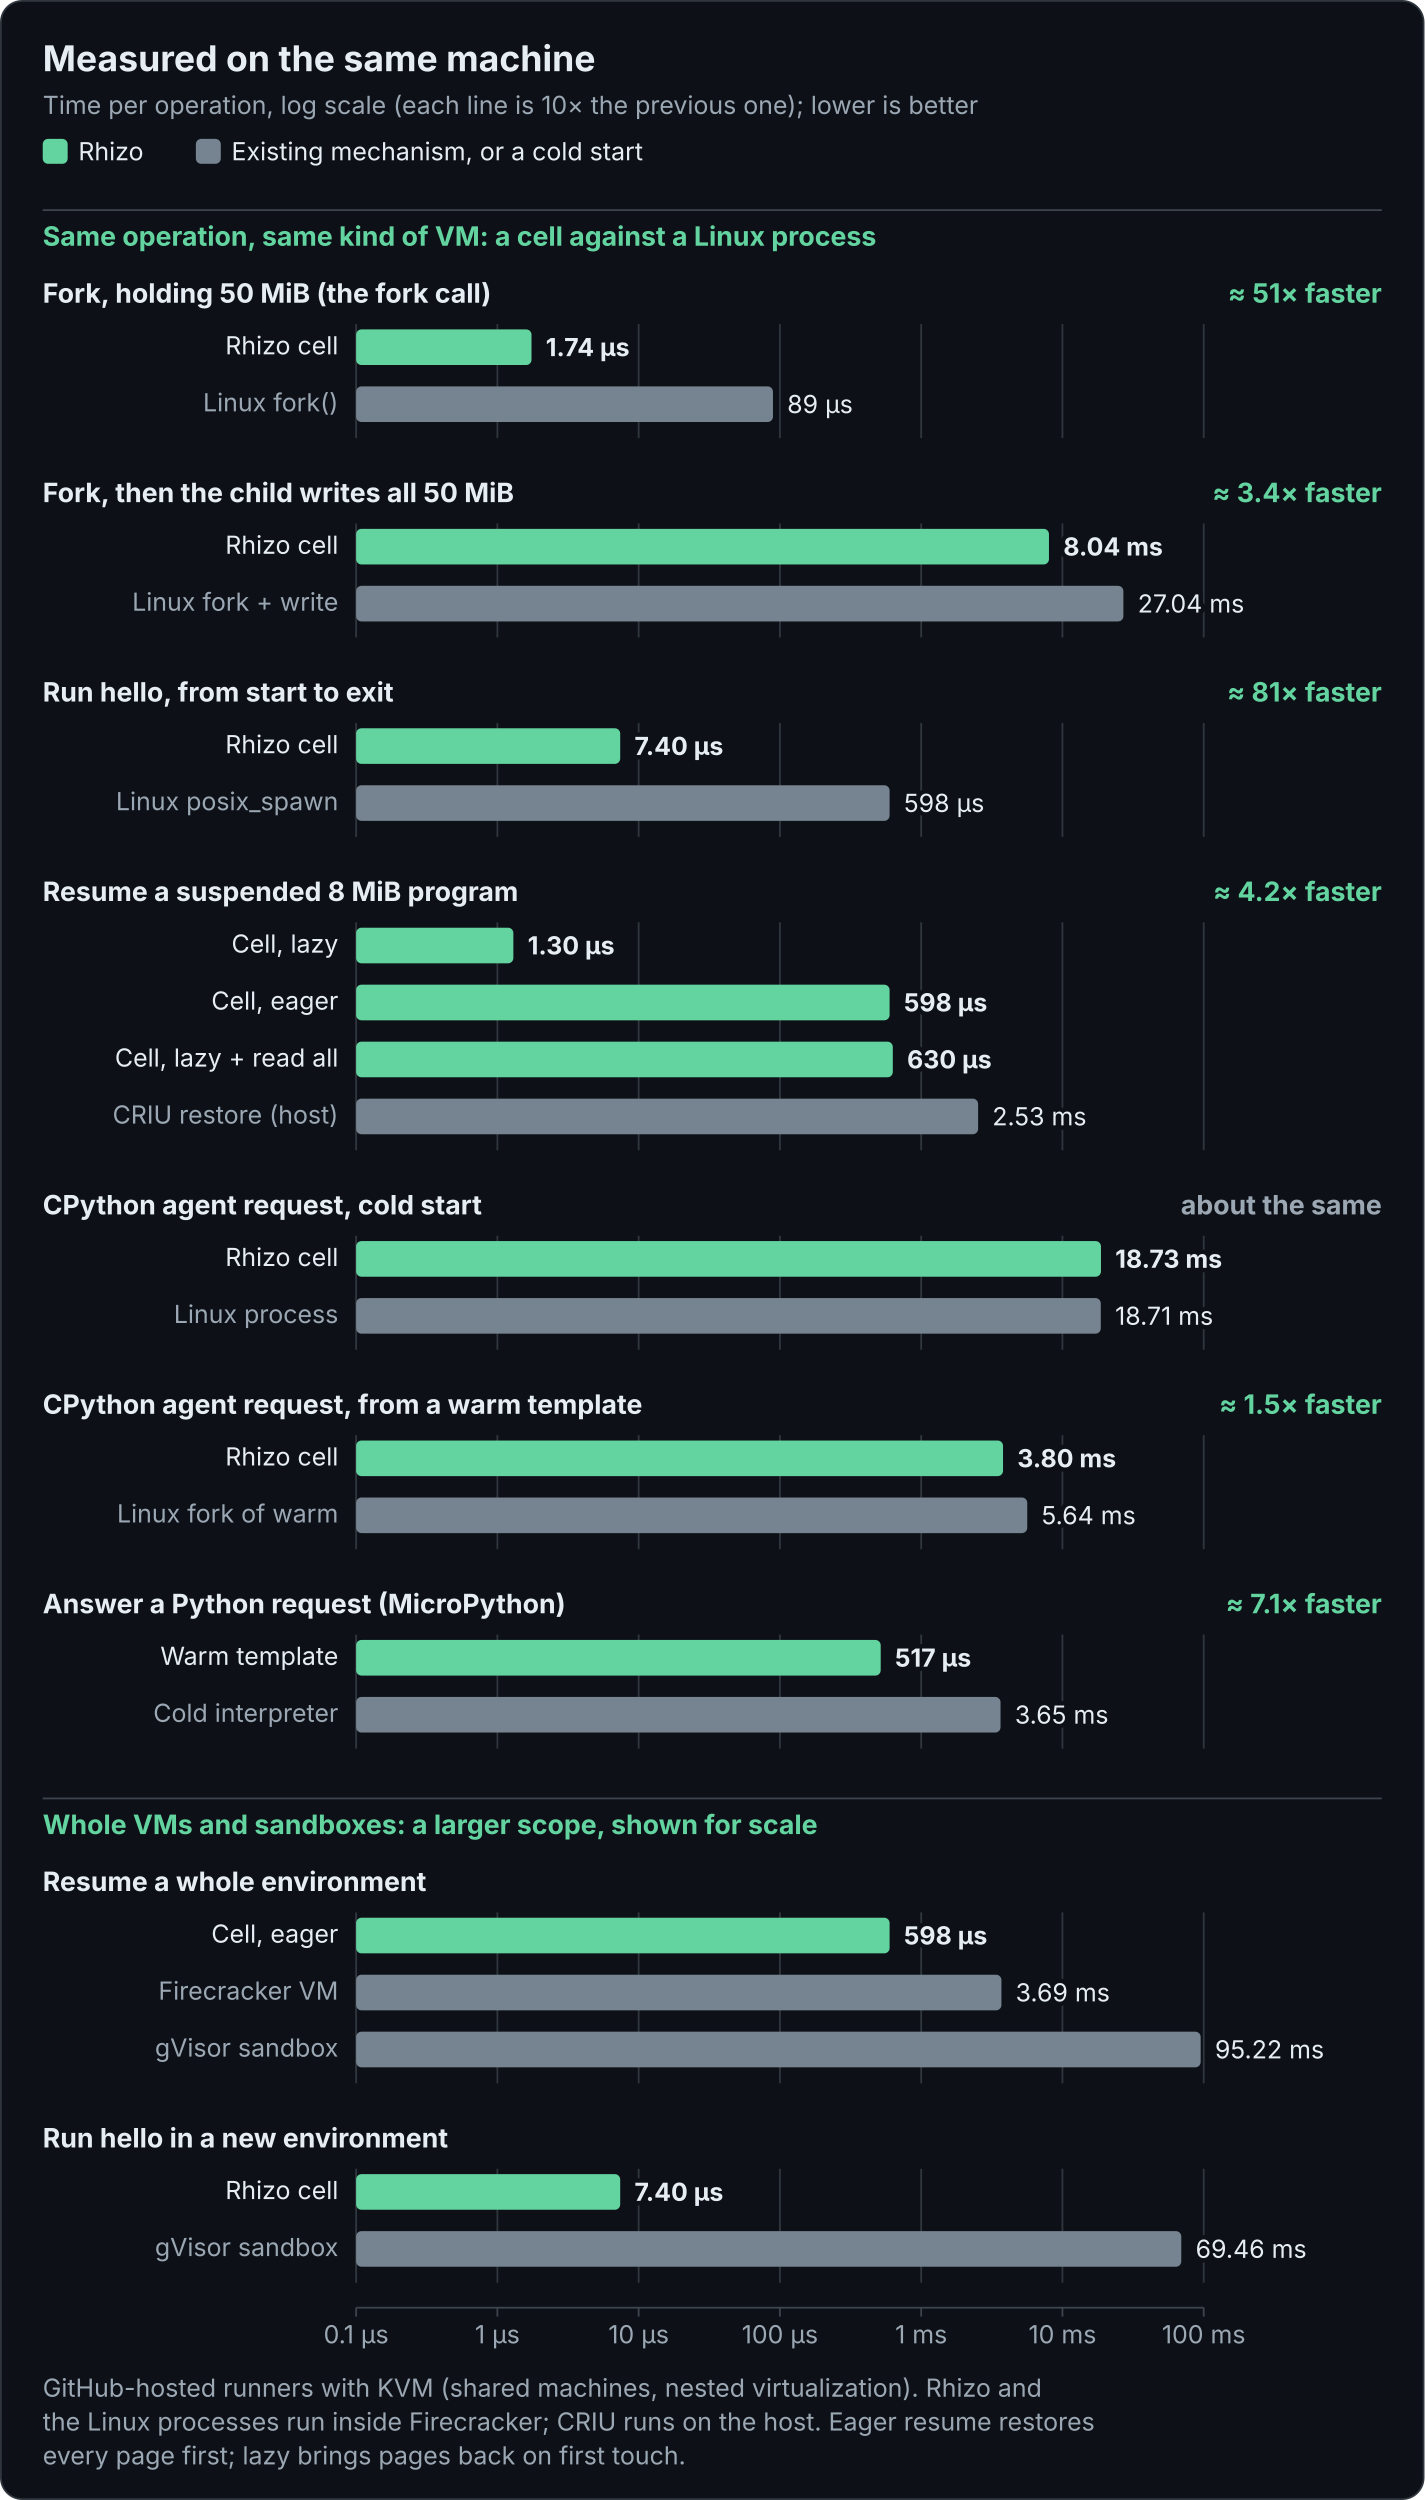
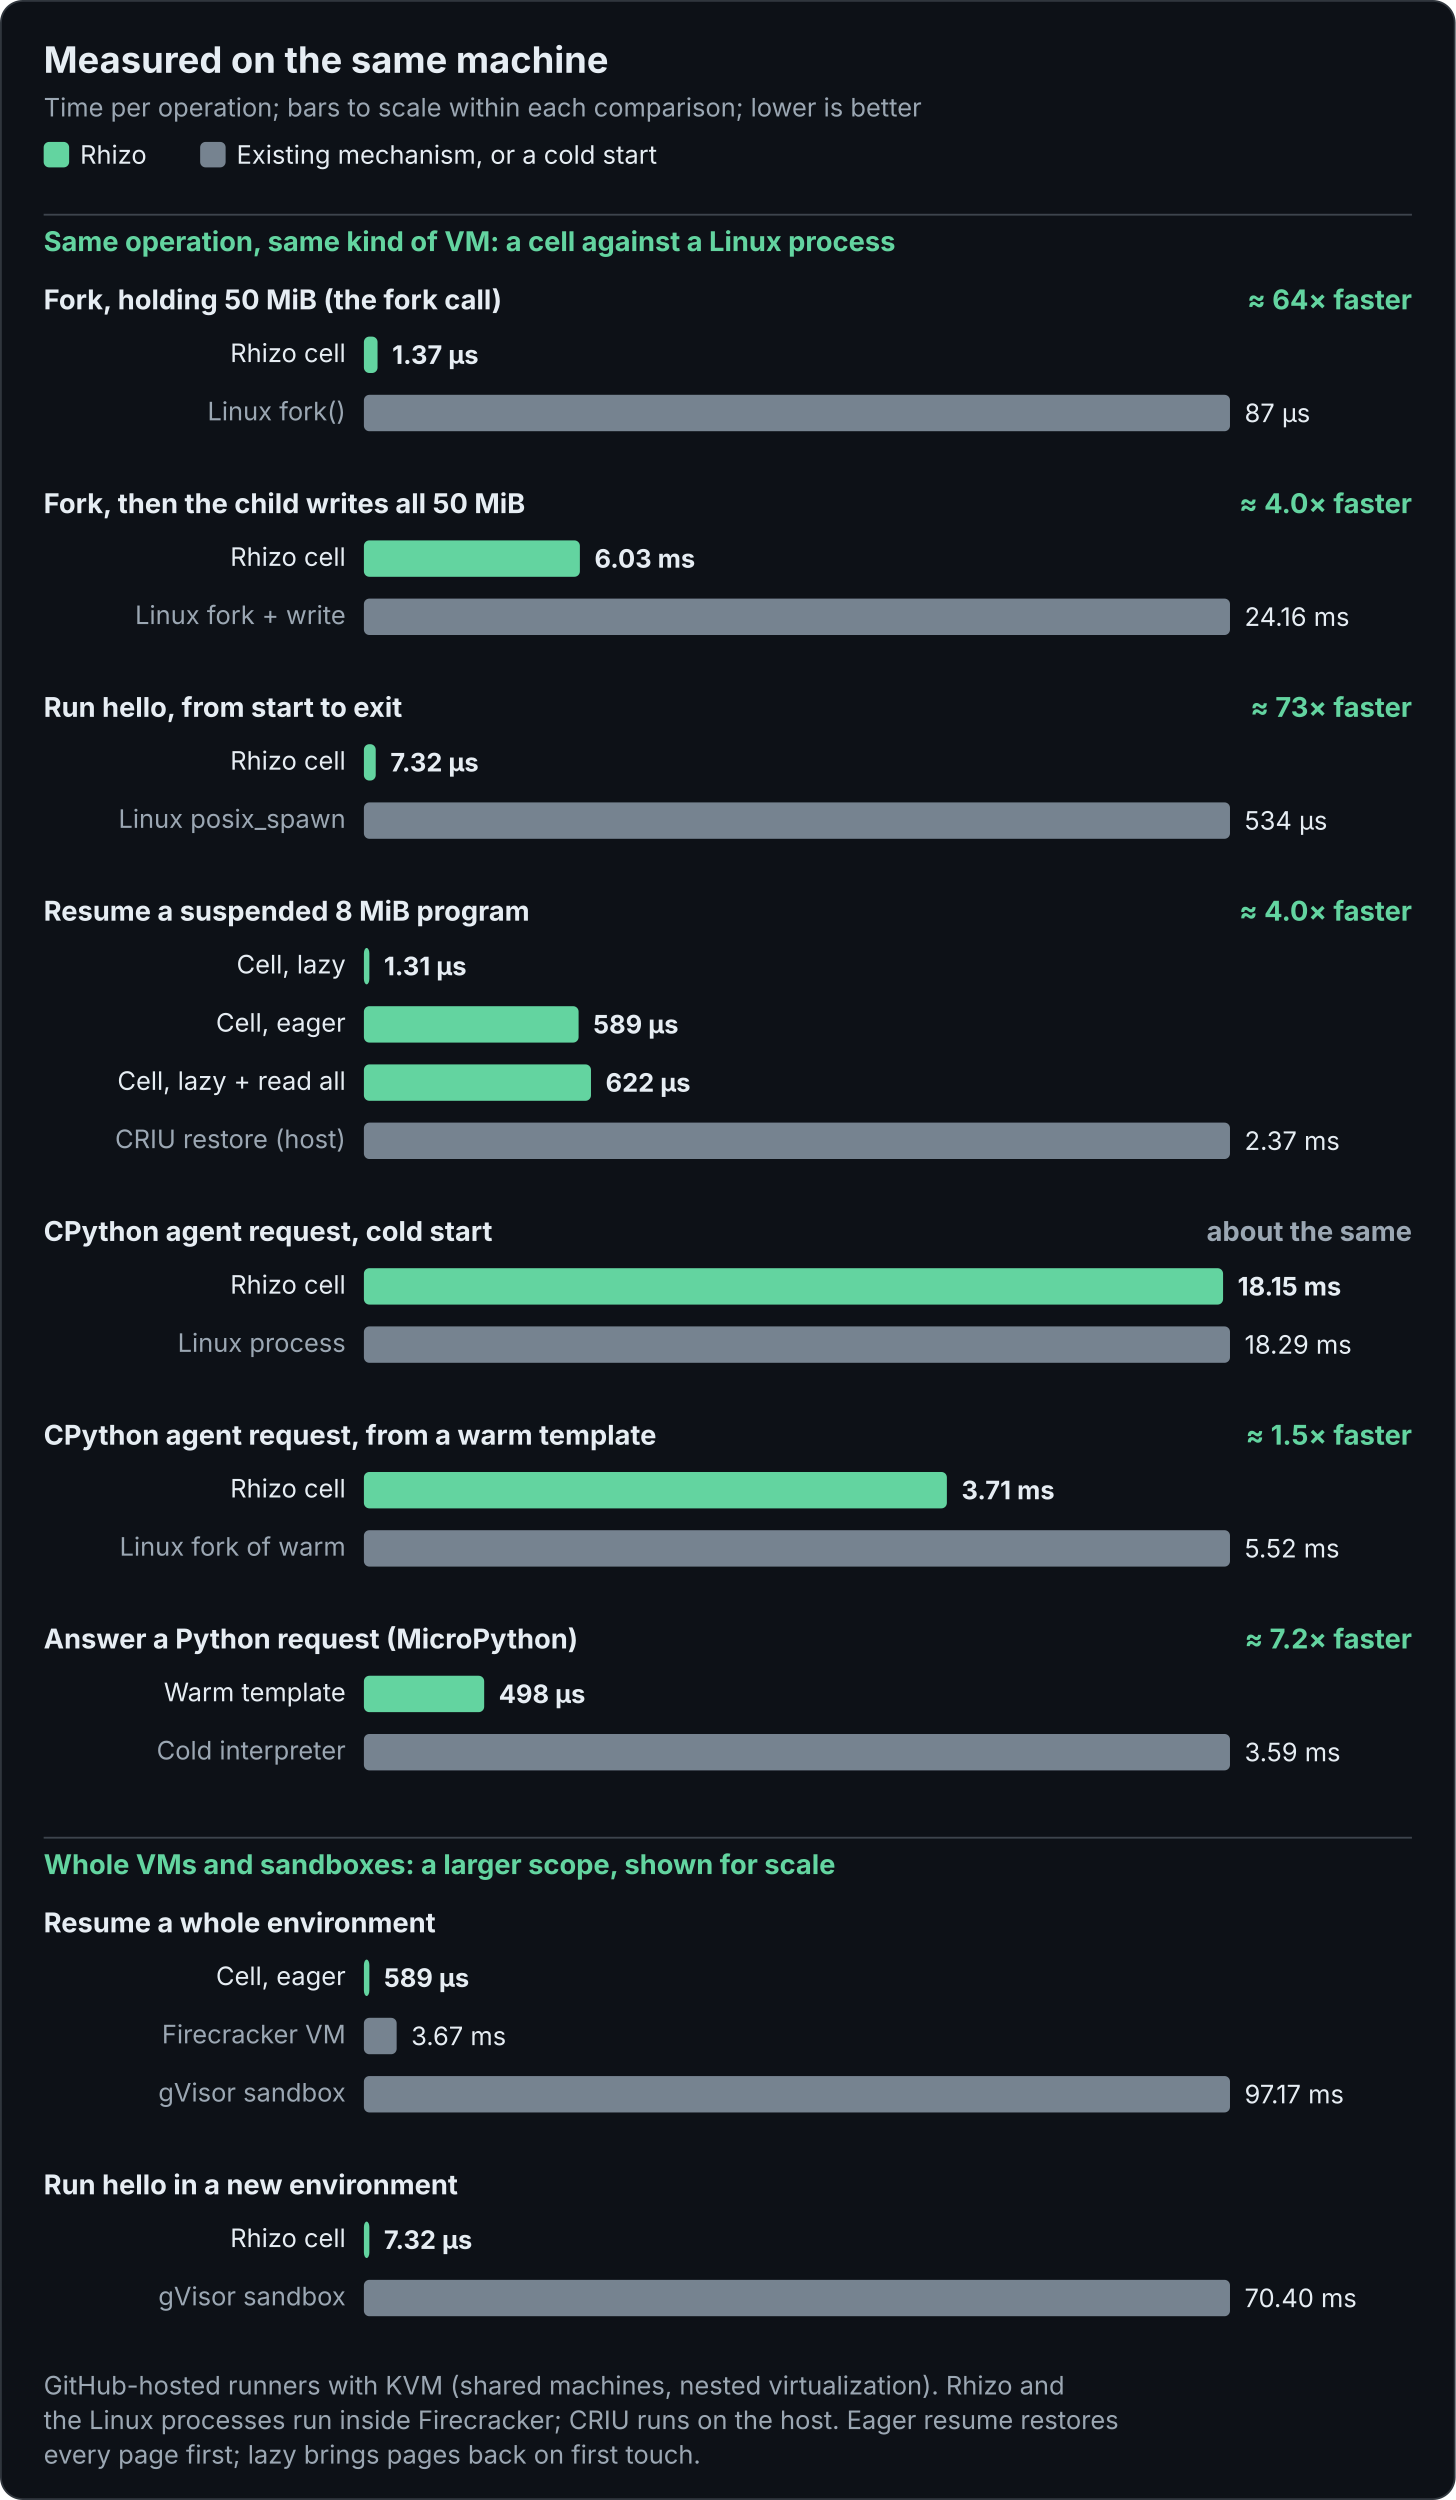
- <svg xmlns="http://www.w3.org/2000/svg" viewBox="0 0 800 1404" width="800" height="1404" role="img" font-family="Inter, -apple-system, Segoe UI, Helvetica, Arial, sans-serif">
+ <svg xmlns="http://www.w3.org/2000/svg" viewBox="0 0 800 1374" width="800" height="1374" role="img" font-family="Inter, -apple-system, Segoe UI, Helvetica, Arial, sans-serif">
  <defs>
    <marker id="a" viewBox="0 0 10 10" refX="9" refY="5" markerWidth="7" markerHeight="7" orient="auto-start-reverse">
      <path d="M0 0L10 5L0 10z" fill="#8b98a5" />
    </marker>
  </defs>
-   <rect class="bg" x="0.5" y="0.5" width="799" height="1403" rx="12" fill="#0d1117" stroke="#30363d" />
+   <rect class="bg" x="0.5" y="0.5" width="799" height="1373" rx="12" fill="#0d1117" stroke="#30363d" />
  <text x="24" y="40" font-size="20" fill="#e6edf3" font-weight="700">Measured on the same machine</text>
-   <text x="24" y="64" font-size="14" fill="#9ba7b3">Time per operation, log scale (each line is 10× the previous one); lower is better</text>
+   <text x="24" y="64" font-size="14" fill="#9ba7b3">Time per operation; bars to scale within each comparison; lower is better</text>
  <rect x="24" y="78" width="14" height="14" rx="3" fill="#63d4a0" stroke="#63d4a0" stroke-width="0" />
  <text x="44" y="90" font-size="14" fill="#e6edf3">Rhizo</text>
  <rect x="110" y="78" width="14" height="14" rx="3" fill="#768390" stroke="#768390" stroke-width="0" />
  <text x="130" y="90" font-size="14" fill="#e6edf3">Existing mechanism, or a cold start</text>
-   <line x1="200" y1="1296" x2="676" y2="1296" stroke="#3d444d" stroke-width="1" />
-   <line x1="200.0" y1="1296" x2="200.0" y2="1301" stroke="#3d444d" stroke-width="1" />
-   <text x="200.0" y="1316" font-size="14" fill="#9ba7b3" text-anchor="middle">0.1 µs</text>
-   <line x1="279.333" y1="1296" x2="279.333" y2="1301" stroke="#3d444d" stroke-width="1" />
-   <text x="279.333" y="1316" font-size="14" fill="#9ba7b3" text-anchor="middle">1 µs</text>
-   <line x1="358.667" y1="1296" x2="358.667" y2="1301" stroke="#3d444d" stroke-width="1" />
-   <text x="358.667" y="1316" font-size="14" fill="#9ba7b3" text-anchor="middle">10 µs</text>
-   <line x1="438.0" y1="1296" x2="438.0" y2="1301" stroke="#3d444d" stroke-width="1" />
-   <text x="438.0" y="1316" font-size="14" fill="#9ba7b3" text-anchor="middle">100 µs</text>
-   <line x1="517.333" y1="1296" x2="517.333" y2="1301" stroke="#3d444d" stroke-width="1" />
-   <text x="517.333" y="1316" font-size="14" fill="#9ba7b3" text-anchor="middle">1 ms</text>
-   <line x1="596.667" y1="1296" x2="596.667" y2="1301" stroke="#3d444d" stroke-width="1" />
-   <text x="596.667" y="1316" font-size="14" fill="#9ba7b3" text-anchor="middle">10 ms</text>
-   <line x1="676.0" y1="1296" x2="676.0" y2="1301" stroke="#3d444d" stroke-width="1" />
-   <text x="676.0" y="1316" font-size="14" fill="#9ba7b3" text-anchor="middle">100 ms</text>
  <line x1="24" y1="118" x2="776" y2="118" stroke="#3d444d" stroke-width="1" />
  <text x="24" y="138" font-size="15" fill="#63d4a0" font-weight="700">Same operation, same kind of VM: a cell against a Linux process</text>
  <text x="24" y="170" font-size="15" fill="#e6edf3" font-weight="700">Fork, holding 50 MiB (the fork call)</text>
-   <text x="776" y="170" font-size="15" fill="#63d4a0" font-weight="700" text-anchor="end">≈ 51× faster</text>
-   <line x1="200.0" y1="182" x2="200.0" y2="246" stroke="#30363d" stroke-width="1" />
-   <line x1="279.333" y1="182" x2="279.333" y2="246" stroke="#30363d" stroke-width="1" />
-   <line x1="358.667" y1="182" x2="358.667" y2="246" stroke="#30363d" stroke-width="1" />
-   <line x1="438.0" y1="182" x2="438.0" y2="246" stroke="#30363d" stroke-width="1" />
-   <line x1="517.333" y1="182" x2="517.333" y2="246" stroke="#30363d" stroke-width="1" />
-   <line x1="596.667" y1="182" x2="596.667" y2="246" stroke="#30363d" stroke-width="1" />
-   <line x1="676.0" y1="182" x2="676.0" y2="246" stroke="#30363d" stroke-width="1" />
+   <text x="776" y="170" font-size="15" fill="#63d4a0" font-weight="700" text-anchor="end">≈ 64× faster</text>
  <text x="190" y="199" font-size="14" fill="#e6edf3" text-anchor="end">Rhizo cell</text>
-   <rect x="200" y="185" width="98.5" height="20" rx="3" fill="#63d4a0" stroke="#63d4a0" stroke-width="0" />
-   <text x="306.476" y="200" font-size="14" fill="#e6edf3" font-weight="700" stroke="#0d1117" stroke-width="5" stroke-linejoin="round" paint-order="stroke">1.74 µs</text>
+   <rect x="200" y="185" width="7.5" height="20" rx="3" fill="#63d4a0" stroke="#63d4a0" stroke-width="0" />
+   <text x="215.495" y="200" font-size="14" fill="#e6edf3" font-weight="700" stroke="#0d1117" stroke-width="5" stroke-linejoin="round" paint-order="stroke">1.37 µs</text>
  <text x="190" y="231" font-size="14" fill="#9ba7b3" text-anchor="end">Linux fork()</text>
-   <rect x="200" y="217" width="234.1" height="20" rx="3" fill="#768390" stroke="#768390" stroke-width="0" />
-   <text x="442.083" y="232" font-size="14" fill="#e6edf3" font-weight="400" stroke="#0d1117" stroke-width="5" stroke-linejoin="round" paint-order="stroke">89 µs</text>
+   <rect x="200" y="217" width="476.0" height="20" rx="3" fill="#768390" stroke="#768390" stroke-width="0" />
+   <text x="684.0" y="232" font-size="14" fill="#e6edf3" font-weight="400" stroke="#0d1117" stroke-width="5" stroke-linejoin="round" paint-order="stroke">87 µs</text>
  <text x="24" y="282" font-size="15" fill="#e6edf3" font-weight="700">Fork, then the child writes all 50 MiB</text>
-   <text x="776" y="282" font-size="15" fill="#63d4a0" font-weight="700" text-anchor="end">≈ 3.4× faster</text>
-   <line x1="200.0" y1="294" x2="200.0" y2="358" stroke="#30363d" stroke-width="1" />
-   <line x1="279.333" y1="294" x2="279.333" y2="358" stroke="#30363d" stroke-width="1" />
-   <line x1="358.667" y1="294" x2="358.667" y2="358" stroke="#30363d" stroke-width="1" />
-   <line x1="438.0" y1="294" x2="438.0" y2="358" stroke="#30363d" stroke-width="1" />
-   <line x1="517.333" y1="294" x2="517.333" y2="358" stroke="#30363d" stroke-width="1" />
-   <line x1="596.667" y1="294" x2="596.667" y2="358" stroke="#30363d" stroke-width="1" />
-   <line x1="676.0" y1="294" x2="676.0" y2="358" stroke="#30363d" stroke-width="1" />
+   <text x="776" y="282" font-size="15" fill="#63d4a0" font-weight="700" text-anchor="end">≈ 4.0× faster</text>
  <text x="190" y="311" font-size="14" fill="#e6edf3" text-anchor="end">Rhizo cell</text>
-   <rect x="200" y="297" width="389.1" height="20" rx="3" fill="#63d4a0" stroke="#63d4a0" stroke-width="0" />
-   <text x="597.144" y="312" font-size="14" fill="#e6edf3" font-weight="700" stroke="#0d1117" stroke-width="5" stroke-linejoin="round" paint-order="stroke">8.04 ms</text>
+   <rect x="200" y="297" width="118.7" height="20" rx="3" fill="#63d4a0" stroke="#63d4a0" stroke-width="0" />
+   <text x="326.713" y="312" font-size="14" fill="#e6edf3" font-weight="700" stroke="#0d1117" stroke-width="5" stroke-linejoin="round" paint-order="stroke">6.03 ms</text>
  <text x="190" y="343" font-size="14" fill="#9ba7b3" text-anchor="end">Linux fork + write</text>
-   <rect x="200" y="329" width="430.9" height="20" rx="3" fill="#768390" stroke="#768390" stroke-width="0" />
-   <text x="638.941" y="344" font-size="14" fill="#e6edf3" font-weight="400" stroke="#0d1117" stroke-width="5" stroke-linejoin="round" paint-order="stroke">27.04 ms</text>
+   <rect x="200" y="329" width="476.0" height="20" rx="3" fill="#768390" stroke="#768390" stroke-width="0" />
+   <text x="684.0" y="344" font-size="14" fill="#e6edf3" font-weight="400" stroke="#0d1117" stroke-width="5" stroke-linejoin="round" paint-order="stroke">24.16 ms</text>
  <text x="24" y="394" font-size="15" fill="#e6edf3" font-weight="700">Run hello, from start to exit</text>
-   <text x="776" y="394" font-size="15" fill="#63d4a0" font-weight="700" text-anchor="end">≈ 81× faster</text>
-   <line x1="200.0" y1="406" x2="200.0" y2="470" stroke="#30363d" stroke-width="1" />
-   <line x1="279.333" y1="406" x2="279.333" y2="470" stroke="#30363d" stroke-width="1" />
-   <line x1="358.667" y1="406" x2="358.667" y2="470" stroke="#30363d" stroke-width="1" />
-   <line x1="438.0" y1="406" x2="438.0" y2="470" stroke="#30363d" stroke-width="1" />
-   <line x1="517.333" y1="406" x2="517.333" y2="470" stroke="#30363d" stroke-width="1" />
-   <line x1="596.667" y1="406" x2="596.667" y2="470" stroke="#30363d" stroke-width="1" />
-   <line x1="676.0" y1="406" x2="676.0" y2="470" stroke="#30363d" stroke-width="1" />
+   <text x="776" y="394" font-size="15" fill="#63d4a0" font-weight="700" text-anchor="end">≈ 73× faster</text>
  <text x="190" y="423" font-size="14" fill="#e6edf3" text-anchor="end">Rhizo cell</text>
-   <rect x="200" y="409" width="148.3" height="20" rx="3" fill="#63d4a0" stroke="#63d4a0" stroke-width="0" />
-   <text x="356.302" y="424" font-size="14" fill="#e6edf3" font-weight="700" stroke="#0d1117" stroke-width="5" stroke-linejoin="round" paint-order="stroke">7.40 µs</text>
+   <rect x="200" y="409" width="6.5" height="20" rx="3" fill="#63d4a0" stroke="#63d4a0" stroke-width="0" />
+   <text x="214.525" y="424" font-size="14" fill="#e6edf3" font-weight="700" stroke="#0d1117" stroke-width="5" stroke-linejoin="round" paint-order="stroke">7.32 µs</text>
  <text x="190" y="455" font-size="14" fill="#9ba7b3" text-anchor="end">Linux posix_spawn</text>
-   <rect x="200" y="441" width="299.6" height="20" rx="3" fill="#768390" stroke="#768390" stroke-width="0" />
-   <text x="507.623" y="456" font-size="14" fill="#e6edf3" font-weight="400" stroke="#0d1117" stroke-width="5" stroke-linejoin="round" paint-order="stroke">598 µs</text>
+   <rect x="200" y="441" width="476.0" height="20" rx="3" fill="#768390" stroke="#768390" stroke-width="0" />
+   <text x="684.0" y="456" font-size="14" fill="#e6edf3" font-weight="400" stroke="#0d1117" stroke-width="5" stroke-linejoin="round" paint-order="stroke">534 µs</text>
  <text x="24" y="506" font-size="15" fill="#e6edf3" font-weight="700">Resume a suspended 8 MiB program</text>
-   <text x="776" y="506" font-size="15" fill="#63d4a0" font-weight="700" text-anchor="end">≈ 4.2× faster</text>
-   <line x1="200.0" y1="518" x2="200.0" y2="646" stroke="#30363d" stroke-width="1" />
-   <line x1="279.333" y1="518" x2="279.333" y2="646" stroke="#30363d" stroke-width="1" />
-   <line x1="358.667" y1="518" x2="358.667" y2="646" stroke="#30363d" stroke-width="1" />
-   <line x1="438.0" y1="518" x2="438.0" y2="646" stroke="#30363d" stroke-width="1" />
-   <line x1="517.333" y1="518" x2="517.333" y2="646" stroke="#30363d" stroke-width="1" />
-   <line x1="596.667" y1="518" x2="596.667" y2="646" stroke="#30363d" stroke-width="1" />
-   <line x1="676.0" y1="518" x2="676.0" y2="646" stroke="#30363d" stroke-width="1" />
+   <text x="776" y="506" font-size="15" fill="#63d4a0" font-weight="700" text-anchor="end">≈ 4.0× faster</text>
  <text x="190" y="535" font-size="14" fill="#e6edf3" text-anchor="end">Cell, lazy</text>
-   <rect x="200" y="521" width="88.3" height="20" rx="3" fill="#63d4a0" stroke="#63d4a0" stroke-width="0" />
-   <text x="296.346" y="536" font-size="14" fill="#e6edf3" font-weight="700" stroke="#0d1117" stroke-width="5" stroke-linejoin="round" paint-order="stroke">1.30 µs</text>
+   <rect x="200" y="521" width="3.0" height="20" rx="3" fill="#63d4a0" stroke="#63d4a0" stroke-width="0" />
+   <text x="211.0" y="536" font-size="14" fill="#e6edf3" font-weight="700" stroke="#0d1117" stroke-width="5" stroke-linejoin="round" paint-order="stroke">1.31 µs</text>
  <text x="190" y="567" font-size="14" fill="#e6edf3" text-anchor="end">Cell, eager</text>
-   <rect x="200" y="553" width="299.6" height="20" rx="3" fill="#63d4a0" stroke="#63d4a0" stroke-width="0" />
-   <text x="507.614" y="568" font-size="14" fill="#e6edf3" font-weight="700" stroke="#0d1117" stroke-width="5" stroke-linejoin="round" paint-order="stroke">598 µs</text>
+   <rect x="200" y="553" width="118.0" height="20" rx="3" fill="#63d4a0" stroke="#63d4a0" stroke-width="0" />
+   <text x="326.036" y="568" font-size="14" fill="#e6edf3" font-weight="700" stroke="#0d1117" stroke-width="5" stroke-linejoin="round" paint-order="stroke">589 µs</text>
  <text x="190" y="599" font-size="14" fill="#e6edf3" text-anchor="end">Cell, lazy + read all</text>
-   <rect x="200" y="585" width="301.4" height="20" rx="3" fill="#63d4a0" stroke="#63d4a0" stroke-width="0" />
-   <text x="509.412" y="600" font-size="14" fill="#e6edf3" font-weight="700" stroke="#0d1117" stroke-width="5" stroke-linejoin="round" paint-order="stroke">630 µs</text>
+   <rect x="200" y="585" width="124.8" height="20" rx="3" fill="#63d4a0" stroke="#63d4a0" stroke-width="0" />
+   <text x="332.817" y="600" font-size="14" fill="#e6edf3" font-weight="700" stroke="#0d1117" stroke-width="5" stroke-linejoin="round" paint-order="stroke">622 µs</text>
  <text x="190" y="631" font-size="14" fill="#9ba7b3" text-anchor="end">CRIU restore (host)</text>
-   <rect x="200" y="617" width="349.3" height="20" rx="3" fill="#768390" stroke="#768390" stroke-width="0" />
-   <text x="557.253" y="632" font-size="14" fill="#e6edf3" font-weight="400" stroke="#0d1117" stroke-width="5" stroke-linejoin="round" paint-order="stroke">2.53 ms</text>
+   <rect x="200" y="617" width="476.0" height="20" rx="3" fill="#768390" stroke="#768390" stroke-width="0" />
+   <text x="684.0" y="632" font-size="14" fill="#e6edf3" font-weight="400" stroke="#0d1117" stroke-width="5" stroke-linejoin="round" paint-order="stroke">2.37 ms</text>
  <text x="24" y="682" font-size="15" fill="#e6edf3" font-weight="700">CPython agent request, cold start</text>
  <text x="776" y="682" font-size="15" fill="#9ba7b3" font-weight="700" text-anchor="end">about the same</text>
-   <line x1="200.0" y1="694" x2="200.0" y2="758" stroke="#30363d" stroke-width="1" />
-   <line x1="279.333" y1="694" x2="279.333" y2="758" stroke="#30363d" stroke-width="1" />
-   <line x1="358.667" y1="694" x2="358.667" y2="758" stroke="#30363d" stroke-width="1" />
-   <line x1="438.0" y1="694" x2="438.0" y2="758" stroke="#30363d" stroke-width="1" />
-   <line x1="517.333" y1="694" x2="517.333" y2="758" stroke="#30363d" stroke-width="1" />
-   <line x1="596.667" y1="694" x2="596.667" y2="758" stroke="#30363d" stroke-width="1" />
-   <line x1="676.0" y1="694" x2="676.0" y2="758" stroke="#30363d" stroke-width="1" />
  <text x="190" y="711" font-size="14" fill="#e6edf3" text-anchor="end">Rhizo cell</text>
-   <rect x="200" y="697" width="418.3" height="20" rx="3" fill="#63d4a0" stroke="#63d4a0" stroke-width="0" />
-   <text x="626.292" y="712" font-size="14" fill="#e6edf3" font-weight="700" stroke="#0d1117" stroke-width="5" stroke-linejoin="round" paint-order="stroke">18.73 ms</text>
+   <rect x="200" y="697" width="472.2" height="20" rx="3" fill="#63d4a0" stroke="#63d4a0" stroke-width="0" />
+   <text x="680.174" y="712" font-size="14" fill="#e6edf3" font-weight="700" stroke="#0d1117" stroke-width="5" stroke-linejoin="round" paint-order="stroke">18.15 ms</text>
  <text x="190" y="743" font-size="14" fill="#9ba7b3" text-anchor="end">Linux process</text>
-   <rect x="200" y="729" width="418.2" height="20" rx="3" fill="#768390" stroke="#768390" stroke-width="0" />
-   <text x="626.246" y="744" font-size="14" fill="#e6edf3" font-weight="400" stroke="#0d1117" stroke-width="5" stroke-linejoin="round" paint-order="stroke">18.71 ms</text>
+   <rect x="200" y="729" width="476.0" height="20" rx="3" fill="#768390" stroke="#768390" stroke-width="0" />
+   <text x="684.0" y="744" font-size="14" fill="#e6edf3" font-weight="400" stroke="#0d1117" stroke-width="5" stroke-linejoin="round" paint-order="stroke">18.29 ms</text>
  <text x="24" y="794" font-size="15" fill="#e6edf3" font-weight="700">CPython agent request, from a warm template</text>
  <text x="776" y="794" font-size="15" fill="#63d4a0" font-weight="700" text-anchor="end">≈ 1.5× faster</text>
-   <line x1="200.0" y1="806" x2="200.0" y2="870" stroke="#30363d" stroke-width="1" />
-   <line x1="279.333" y1="806" x2="279.333" y2="870" stroke="#30363d" stroke-width="1" />
-   <line x1="358.667" y1="806" x2="358.667" y2="870" stroke="#30363d" stroke-width="1" />
-   <line x1="438.0" y1="806" x2="438.0" y2="870" stroke="#30363d" stroke-width="1" />
-   <line x1="517.333" y1="806" x2="517.333" y2="870" stroke="#30363d" stroke-width="1" />
-   <line x1="596.667" y1="806" x2="596.667" y2="870" stroke="#30363d" stroke-width="1" />
-   <line x1="676.0" y1="806" x2="676.0" y2="870" stroke="#30363d" stroke-width="1" />
  <text x="190" y="823" font-size="14" fill="#e6edf3" text-anchor="end">Rhizo cell</text>
-   <rect x="200" y="809" width="363.3" height="20" rx="3" fill="#63d4a0" stroke="#63d4a0" stroke-width="0" />
-   <text x="571.313" y="824" font-size="14" fill="#e6edf3" font-weight="700" stroke="#0d1117" stroke-width="5" stroke-linejoin="round" paint-order="stroke">3.80 ms</text>
+   <rect x="200" y="809" width="320.4" height="20" rx="3" fill="#63d4a0" stroke="#63d4a0" stroke-width="0" />
+   <text x="528.43" y="824" font-size="14" fill="#e6edf3" font-weight="700" stroke="#0d1117" stroke-width="5" stroke-linejoin="round" paint-order="stroke">3.71 ms</text>
  <text x="190" y="855" font-size="14" fill="#9ba7b3" text-anchor="end">Linux fork of warm</text>
-   <rect x="200" y="841" width="376.9" height="20" rx="3" fill="#768390" stroke="#768390" stroke-width="0" />
-   <text x="584.915" y="856" font-size="14" fill="#e6edf3" font-weight="400" stroke="#0d1117" stroke-width="5" stroke-linejoin="round" paint-order="stroke">5.64 ms</text>
+   <rect x="200" y="841" width="476.0" height="20" rx="3" fill="#768390" stroke="#768390" stroke-width="0" />
+   <text x="684.0" y="856" font-size="14" fill="#e6edf3" font-weight="400" stroke="#0d1117" stroke-width="5" stroke-linejoin="round" paint-order="stroke">5.52 ms</text>
  <text x="24" y="906" font-size="15" fill="#e6edf3" font-weight="700">Answer a Python request (MicroPython)</text>
-   <text x="776" y="906" font-size="15" fill="#63d4a0" font-weight="700" text-anchor="end">≈ 7.1× faster</text>
-   <line x1="200.0" y1="918" x2="200.0" y2="982" stroke="#30363d" stroke-width="1" />
-   <line x1="279.333" y1="918" x2="279.333" y2="982" stroke="#30363d" stroke-width="1" />
-   <line x1="358.667" y1="918" x2="358.667" y2="982" stroke="#30363d" stroke-width="1" />
-   <line x1="438.0" y1="918" x2="438.0" y2="982" stroke="#30363d" stroke-width="1" />
-   <line x1="517.333" y1="918" x2="517.333" y2="982" stroke="#30363d" stroke-width="1" />
-   <line x1="596.667" y1="918" x2="596.667" y2="982" stroke="#30363d" stroke-width="1" />
-   <line x1="676.0" y1="918" x2="676.0" y2="982" stroke="#30363d" stroke-width="1" />
+   <text x="776" y="906" font-size="15" fill="#63d4a0" font-weight="700" text-anchor="end">≈ 7.2× faster</text>
  <text x="190" y="935" font-size="14" fill="#e6edf3" text-anchor="end">Warm template</text>
-   <rect x="200" y="921" width="294.6" height="20" rx="3" fill="#63d4a0" stroke="#63d4a0" stroke-width="0" />
-   <text x="502.596" y="936" font-size="14" fill="#e6edf3" font-weight="700" stroke="#0d1117" stroke-width="5" stroke-linejoin="round" paint-order="stroke">517 µs</text>
+   <rect x="200" y="921" width="66.1" height="20" rx="3" fill="#63d4a0" stroke="#63d4a0" stroke-width="0" />
+   <text x="274.091" y="936" font-size="14" fill="#e6edf3" font-weight="700" stroke="#0d1117" stroke-width="5" stroke-linejoin="round" paint-order="stroke">498 µs</text>
  <text x="190" y="967" font-size="14" fill="#9ba7b3" text-anchor="end">Cold interpreter</text>
-   <rect x="200" y="953" width="361.9" height="20" rx="3" fill="#768390" stroke="#768390" stroke-width="0" />
-   <text x="569.928" y="968" font-size="14" fill="#e6edf3" font-weight="400" stroke="#0d1117" stroke-width="5" stroke-linejoin="round" paint-order="stroke">3.65 ms</text>
+   <rect x="200" y="953" width="476.0" height="20" rx="3" fill="#768390" stroke="#768390" stroke-width="0" />
+   <text x="684.0" y="968" font-size="14" fill="#e6edf3" font-weight="400" stroke="#0d1117" stroke-width="5" stroke-linejoin="round" paint-order="stroke">3.59 ms</text>
  <line x1="24" y1="1010" x2="776" y2="1010" stroke="#3d444d" stroke-width="1" />
  <text x="24" y="1030" font-size="15" fill="#63d4a0" font-weight="700">Whole VMs and sandboxes: a larger scope, shown for scale</text>
  <text x="24" y="1062" font-size="15" fill="#e6edf3" font-weight="700">Resume a whole environment</text>
-   <line x1="200.0" y1="1074" x2="200.0" y2="1170" stroke="#30363d" stroke-width="1" />
-   <line x1="279.333" y1="1074" x2="279.333" y2="1170" stroke="#30363d" stroke-width="1" />
-   <line x1="358.667" y1="1074" x2="358.667" y2="1170" stroke="#30363d" stroke-width="1" />
-   <line x1="438.0" y1="1074" x2="438.0" y2="1170" stroke="#30363d" stroke-width="1" />
-   <line x1="517.333" y1="1074" x2="517.333" y2="1170" stroke="#30363d" stroke-width="1" />
-   <line x1="596.667" y1="1074" x2="596.667" y2="1170" stroke="#30363d" stroke-width="1" />
-   <line x1="676.0" y1="1074" x2="676.0" y2="1170" stroke="#30363d" stroke-width="1" />
  <text x="190" y="1091" font-size="14" fill="#e6edf3" text-anchor="end">Cell, eager</text>
-   <rect x="200" y="1077" width="299.6" height="20" rx="3" fill="#63d4a0" stroke="#63d4a0" stroke-width="0" />
-   <text x="507.614" y="1092" font-size="14" fill="#e6edf3" font-weight="700" stroke="#0d1117" stroke-width="5" stroke-linejoin="round" paint-order="stroke">598 µs</text>
+   <rect x="200" y="1077" width="3.0" height="20" rx="3" fill="#63d4a0" stroke="#63d4a0" stroke-width="0" />
+   <text x="211.0" y="1092" font-size="14" fill="#e6edf3" font-weight="700" stroke="#0d1117" stroke-width="5" stroke-linejoin="round" paint-order="stroke">589 µs</text>
  <text x="190" y="1123" font-size="14" fill="#9ba7b3" text-anchor="end">Firecracker VM</text>
-   <rect x="200" y="1109" width="362.4" height="20" rx="3" fill="#768390" stroke="#768390" stroke-width="0" />
-   <text x="570.357" y="1124" font-size="14" fill="#e6edf3" font-weight="400" stroke="#0d1117" stroke-width="5" stroke-linejoin="round" paint-order="stroke">3.69 ms</text>
+   <rect x="200" y="1109" width="18.0" height="20" rx="3" fill="#768390" stroke="#768390" stroke-width="0" />
+   <text x="225.969" y="1124" font-size="14" fill="#e6edf3" font-weight="400" stroke="#0d1117" stroke-width="5" stroke-linejoin="round" paint-order="stroke">3.67 ms</text>
  <text x="190" y="1155" font-size="14" fill="#9ba7b3" text-anchor="end">gVisor sandbox</text>
-   <rect x="200" y="1141" width="474.3" height="20" rx="3" fill="#768390" stroke="#768390" stroke-width="0" />
-   <text x="682.311" y="1156" font-size="14" fill="#e6edf3" font-weight="400" stroke="#0d1117" stroke-width="5" stroke-linejoin="round" paint-order="stroke">95.22 ms</text>
+   <rect x="200" y="1141" width="476.0" height="20" rx="3" fill="#768390" stroke="#768390" stroke-width="0" />
+   <text x="684.0" y="1156" font-size="14" fill="#e6edf3" font-weight="400" stroke="#0d1117" stroke-width="5" stroke-linejoin="round" paint-order="stroke">97.17 ms</text>
  <text x="24" y="1206" font-size="15" fill="#e6edf3" font-weight="700">Run hello in a new environment</text>
-   <line x1="200.0" y1="1218" x2="200.0" y2="1282" stroke="#30363d" stroke-width="1" />
-   <line x1="279.333" y1="1218" x2="279.333" y2="1282" stroke="#30363d" stroke-width="1" />
-   <line x1="358.667" y1="1218" x2="358.667" y2="1282" stroke="#30363d" stroke-width="1" />
-   <line x1="438.0" y1="1218" x2="438.0" y2="1282" stroke="#30363d" stroke-width="1" />
-   <line x1="517.333" y1="1218" x2="517.333" y2="1282" stroke="#30363d" stroke-width="1" />
-   <line x1="596.667" y1="1218" x2="596.667" y2="1282" stroke="#30363d" stroke-width="1" />
-   <line x1="676.0" y1="1218" x2="676.0" y2="1282" stroke="#30363d" stroke-width="1" />
  <text x="190" y="1235" font-size="14" fill="#e6edf3" text-anchor="end">Rhizo cell</text>
-   <rect x="200" y="1221" width="148.3" height="20" rx="3" fill="#63d4a0" stroke="#63d4a0" stroke-width="0" />
-   <text x="356.302" y="1236" font-size="14" fill="#e6edf3" font-weight="700" stroke="#0d1117" stroke-width="5" stroke-linejoin="round" paint-order="stroke">7.40 µs</text>
+   <rect x="200" y="1221" width="3.0" height="20" rx="3" fill="#63d4a0" stroke="#63d4a0" stroke-width="0" />
+   <text x="211.0" y="1236" font-size="14" fill="#e6edf3" font-weight="700" stroke="#0d1117" stroke-width="5" stroke-linejoin="round" paint-order="stroke">7.32 µs</text>
  <text x="190" y="1267" font-size="14" fill="#9ba7b3" text-anchor="end">gVisor sandbox</text>
-   <rect x="200" y="1253" width="463.4" height="20" rx="3" fill="#768390" stroke="#768390" stroke-width="0" />
-   <text x="671.445" y="1268" font-size="14" fill="#e6edf3" font-weight="400" stroke="#0d1117" stroke-width="5" stroke-linejoin="round" paint-order="stroke">69.46 ms</text>
-   <text x="24" y="1346" font-size="14" fill="#9ba7b3">GitHub-hosted runners with KVM (shared machines, nested virtualization). Rhizo and</text>
-   <text x="24" y="1365" font-size="14" fill="#9ba7b3">the Linux processes run inside Firecracker; CRIU runs on the host. Eager resume restores</text>
-   <text x="24" y="1384" font-size="14" fill="#9ba7b3">every page first; lazy brings pages back on first touch.</text>
+   <rect x="200" y="1253" width="476.0" height="20" rx="3" fill="#768390" stroke="#768390" stroke-width="0" />
+   <text x="684.0" y="1268" font-size="14" fill="#e6edf3" font-weight="400" stroke="#0d1117" stroke-width="5" stroke-linejoin="round" paint-order="stroke">70.40 ms</text>
+   <text x="24" y="1316" font-size="14" fill="#9ba7b3">GitHub-hosted runners with KVM (shared machines, nested virtualization). Rhizo and</text>
+   <text x="24" y="1335" font-size="14" fill="#9ba7b3">the Linux processes run inside Firecracker; CRIU runs on the host. Eager resume restores</text>
+   <text x="24" y="1354" font-size="14" fill="#9ba7b3">every page first; lazy brings pages back on first touch.</text>
</svg>
